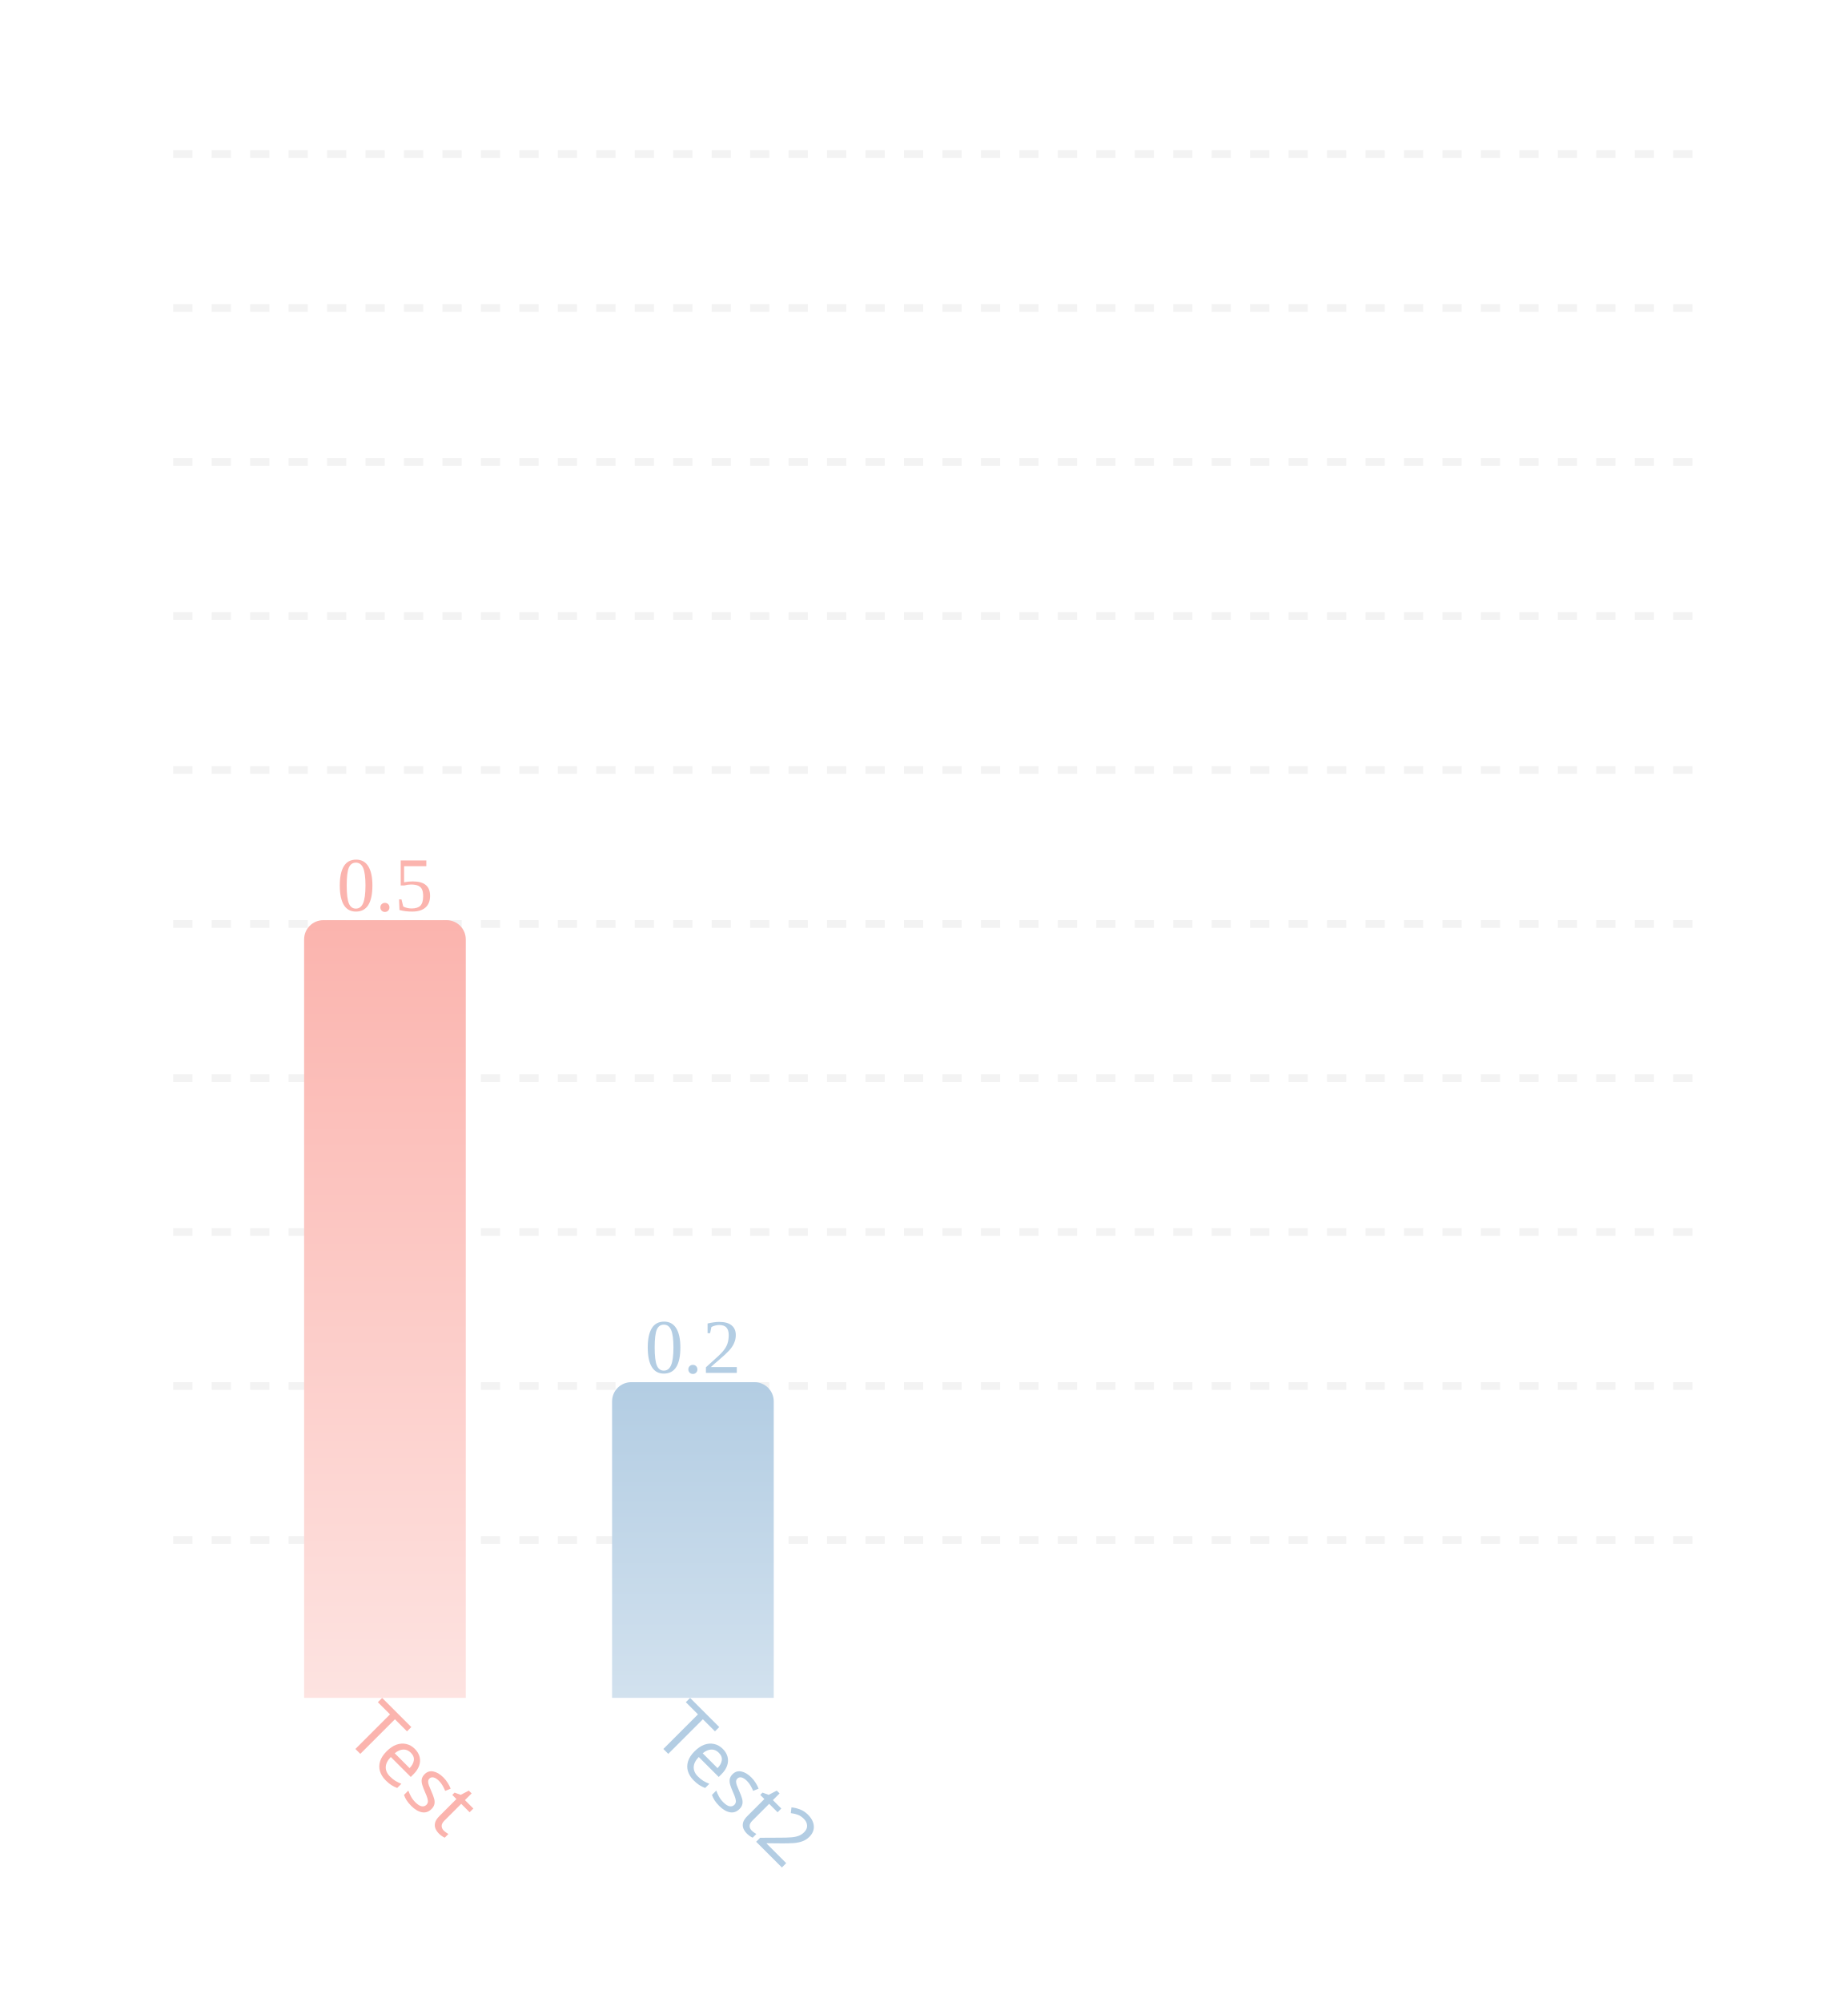
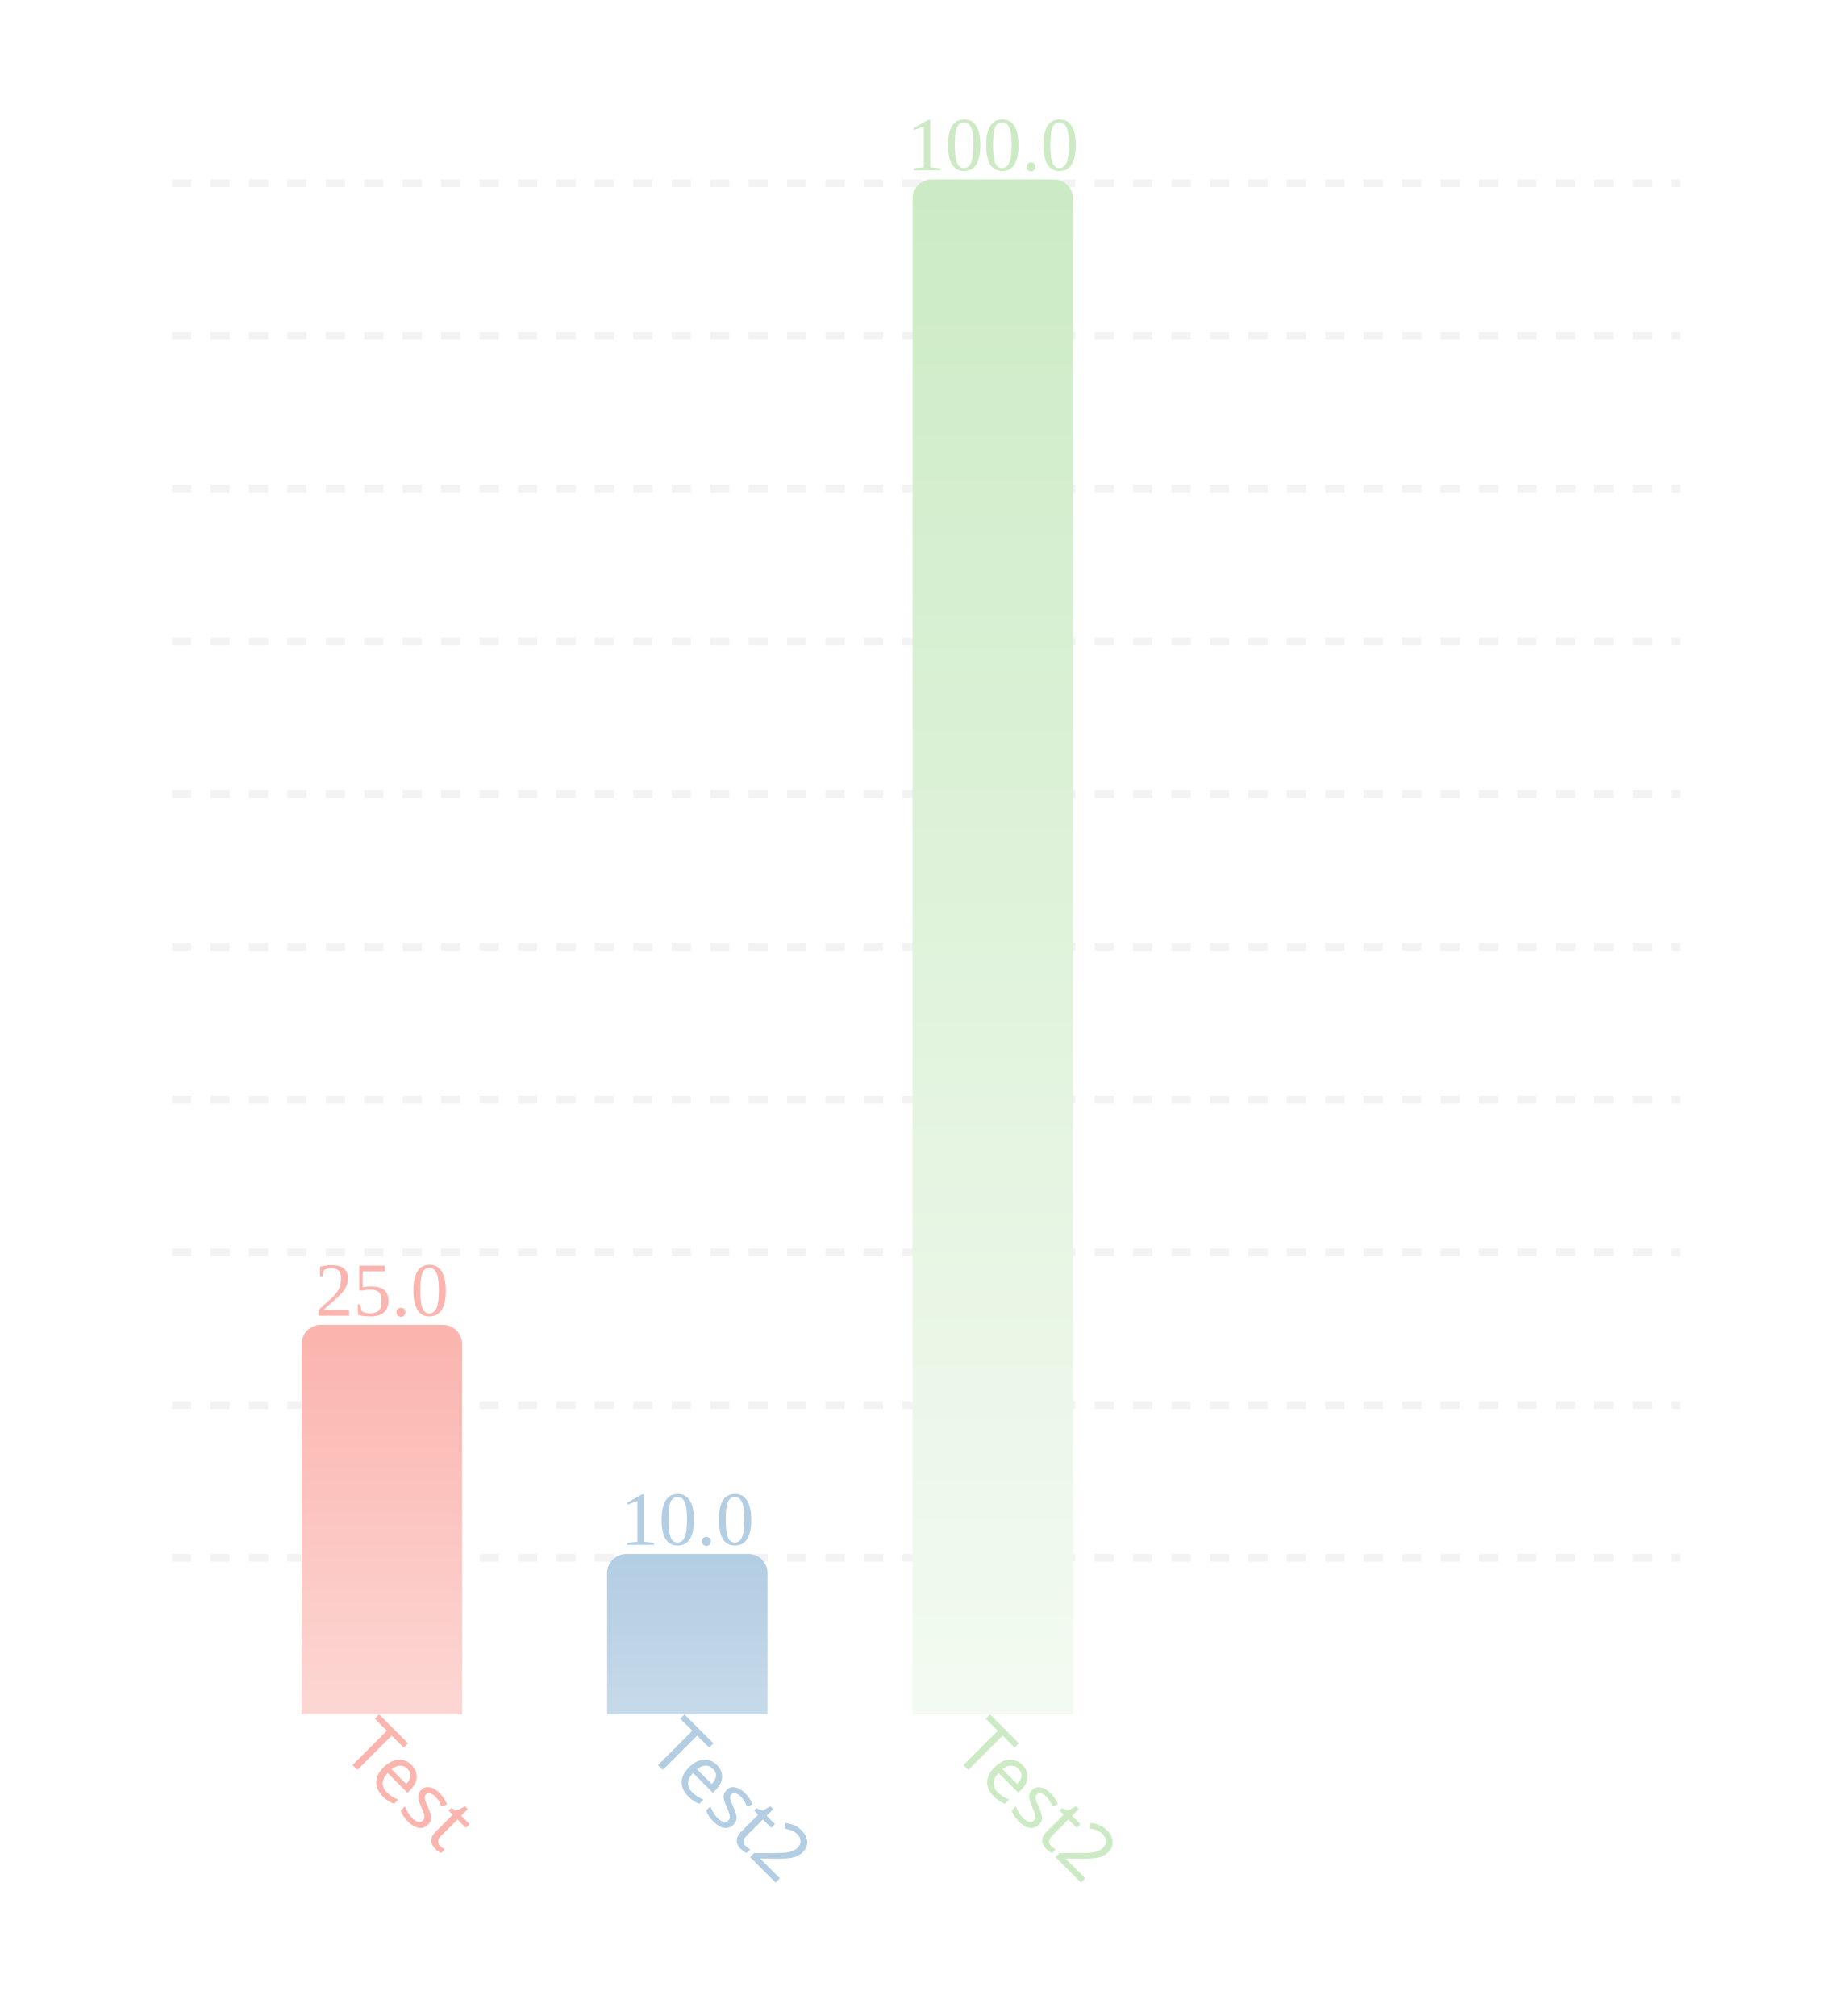
- <svg xmlns="http://www.w3.org/2000/svg" height="433.333" stroke-opacity="1" viewBox="0.0 0.0 400 433.333" font-size="1" width="400" stroke="rgb(0,0,0)" version="1.1">
+ <svg xmlns="http://www.w3.org/2000/svg" height="440" stroke-opacity="1" viewBox="0.0 0.0 400 440" font-size="1" width="400" stroke="rgb(0,0,0)" version="1.1">
  <defs />
-   <g stroke-linejoin="miter" stroke-opacity="1.0" fill-opacity="0.0" opacity="5.0e-2" stroke="rgb(0,0,0)" stroke-width="1.665" fill="rgb(0,0,0)" stroke-dashoffset="4.163" stroke-linecap="butt" stroke-miterlimit="10.0" stroke-dasharray="4.163,4.163">
-     <path d="M 33.333,333.333 h 333.333 " />
+   <g stroke-linejoin="miter" stroke-opacity="1.0" fill-opacity="0.0" opacity="5.0e-2" stroke="rgb(0,0,0)" stroke-width="1.678" fill="rgb(0,0,0)" stroke-dashoffset="4.195" stroke-linecap="butt" stroke-miterlimit="10.0" stroke-dasharray="4.195,4.195">
+     <path d="M 33.333,340 h 333.333 " />
  </g>
-   <g stroke-linejoin="miter" stroke-opacity="1.0" fill-opacity="0.0" opacity="5.0e-2" stroke="rgb(0,0,0)" stroke-width="1.665" fill="rgb(0,0,0)" stroke-dashoffset="4.163" stroke-linecap="butt" stroke-miterlimit="10.0" stroke-dasharray="4.163,4.163">
-     <path d="M 33.333,300 h 333.333 " />
+   <g stroke-linejoin="miter" stroke-opacity="1.0" fill-opacity="0.0" opacity="5.0e-2" stroke="rgb(0,0,0)" stroke-width="1.678" fill="rgb(0,0,0)" stroke-dashoffset="4.195" stroke-linecap="butt" stroke-miterlimit="10.0" stroke-dasharray="4.195,4.195">
+     <path d="M 33.333,306.667 h 333.333 " />
  </g>
-   <g stroke-linejoin="miter" stroke-opacity="1.0" fill-opacity="0.0" opacity="5.0e-2" stroke="rgb(0,0,0)" stroke-width="1.665" fill="rgb(0,0,0)" stroke-dashoffset="4.163" stroke-linecap="butt" stroke-miterlimit="10.0" stroke-dasharray="4.163,4.163">
-     <path d="M 33.333,266.667 h 333.333 " />
+   <g stroke-linejoin="miter" stroke-opacity="1.0" fill-opacity="0.0" opacity="5.0e-2" stroke="rgb(0,0,0)" stroke-width="1.678" fill="rgb(0,0,0)" stroke-dashoffset="4.195" stroke-linecap="butt" stroke-miterlimit="10.0" stroke-dasharray="4.195,4.195">
+     <path d="M 33.333,273.333 h 333.333 " />
  </g>
-   <g stroke-linejoin="miter" stroke-opacity="1.0" fill-opacity="0.0" opacity="5.0e-2" stroke="rgb(0,0,0)" stroke-width="1.665" fill="rgb(0,0,0)" stroke-dashoffset="4.163" stroke-linecap="butt" stroke-miterlimit="10.0" stroke-dasharray="4.163,4.163">
-     <path d="M 33.333,233.333 h 333.333 " />
+   <g stroke-linejoin="miter" stroke-opacity="1.0" fill-opacity="0.0" opacity="5.0e-2" stroke="rgb(0,0,0)" stroke-width="1.678" fill="rgb(0,0,0)" stroke-dashoffset="4.195" stroke-linecap="butt" stroke-miterlimit="10.0" stroke-dasharray="4.195,4.195">
+     <path d="M 33.333,240 h 333.333 " />
  </g>
-   <g stroke-linejoin="miter" stroke-opacity="1.0" fill-opacity="0.0" opacity="5.0e-2" stroke="rgb(0,0,0)" stroke-width="1.665" fill="rgb(0,0,0)" stroke-dashoffset="4.163" stroke-linecap="butt" stroke-miterlimit="10.0" stroke-dasharray="4.163,4.163">
-     <path d="M 33.333,200 h 333.333 " />
+   <g stroke-linejoin="miter" stroke-opacity="1.0" fill-opacity="0.0" opacity="5.0e-2" stroke="rgb(0,0,0)" stroke-width="1.678" fill="rgb(0,0,0)" stroke-dashoffset="4.195" stroke-linecap="butt" stroke-miterlimit="10.0" stroke-dasharray="4.195,4.195">
+     <path d="M 33.333,206.667 h 333.333 " />
  </g>
-   <g stroke-linejoin="miter" stroke-opacity="1.0" fill-opacity="0.0" opacity="5.0e-2" stroke="rgb(0,0,0)" stroke-width="1.665" fill="rgb(0,0,0)" stroke-dashoffset="4.163" stroke-linecap="butt" stroke-miterlimit="10.0" stroke-dasharray="4.163,4.163">
-     <path d="M 33.333,166.667 h 333.333 " />
+   <g stroke-linejoin="miter" stroke-opacity="1.0" fill-opacity="0.0" opacity="5.0e-2" stroke="rgb(0,0,0)" stroke-width="1.678" fill="rgb(0,0,0)" stroke-dashoffset="4.195" stroke-linecap="butt" stroke-miterlimit="10.0" stroke-dasharray="4.195,4.195">
+     <path d="M 33.333,173.333 h 333.333 " />
  </g>
-   <g stroke-linejoin="miter" stroke-opacity="1.0" fill-opacity="0.0" opacity="5.0e-2" stroke="rgb(0,0,0)" stroke-width="1.665" fill="rgb(0,0,0)" stroke-dashoffset="4.163" stroke-linecap="butt" stroke-miterlimit="10.0" stroke-dasharray="4.163,4.163">
-     <path d="M 33.333,133.333 h 333.333 " />
+   <g stroke-linejoin="miter" stroke-opacity="1.0" fill-opacity="0.0" opacity="5.0e-2" stroke="rgb(0,0,0)" stroke-width="1.678" fill="rgb(0,0,0)" stroke-dashoffset="4.195" stroke-linecap="butt" stroke-miterlimit="10.0" stroke-dasharray="4.195,4.195">
+     <path d="M 33.333,140 h 333.333 " />
  </g>
-   <g stroke-linejoin="miter" stroke-opacity="1.0" fill-opacity="0.0" opacity="5.0e-2" stroke="rgb(0,0,0)" stroke-width="1.665" fill="rgb(0,0,0)" stroke-dashoffset="4.163" stroke-linecap="butt" stroke-miterlimit="10.0" stroke-dasharray="4.163,4.163">
-     <path d="M 33.333,100 h 333.333 " />
+   <g stroke-linejoin="miter" stroke-opacity="1.0" fill-opacity="0.0" opacity="5.0e-2" stroke="rgb(0,0,0)" stroke-width="1.678" fill="rgb(0,0,0)" stroke-dashoffset="4.195" stroke-linecap="butt" stroke-miterlimit="10.0" stroke-dasharray="4.195,4.195">
+     <path d="M 33.333,106.667 h 333.333 " />
  </g>
-   <g stroke-linejoin="miter" stroke-opacity="1.0" fill-opacity="0.0" opacity="5.0e-2" stroke="rgb(0,0,0)" stroke-width="1.665" fill="rgb(0,0,0)" stroke-dashoffset="4.163" stroke-linecap="butt" stroke-miterlimit="10.0" stroke-dasharray="4.163,4.163">
-     <path d="M 33.333,66.667 h 333.333 " />
+   <g stroke-linejoin="miter" stroke-opacity="1.0" fill-opacity="0.0" opacity="5.0e-2" stroke="rgb(0,0,0)" stroke-width="1.678" fill="rgb(0,0,0)" stroke-dashoffset="4.195" stroke-linecap="butt" stroke-miterlimit="10.0" stroke-dasharray="4.195,4.195">
+     <path d="M 33.333,73.333 h 333.333 " />
  </g>
-   <g stroke-linejoin="miter" stroke-opacity="1.0" fill-opacity="0.0" opacity="5.0e-2" stroke="rgb(0,0,0)" stroke-width="1.665" fill="rgb(0,0,0)" stroke-dashoffset="4.163" stroke-linecap="butt" stroke-miterlimit="10.0" stroke-dasharray="4.163,4.163">
-     <path d="M 33.333,33.333 h 333.333 " />
+   <g stroke-linejoin="miter" stroke-opacity="1.0" fill-opacity="0.0" opacity="5.0e-2" stroke="rgb(0,0,0)" stroke-width="1.678" fill="rgb(0,0,0)" stroke-dashoffset="4.195" stroke-linecap="butt" stroke-miterlimit="10.0" stroke-dasharray="4.195,4.195">
+     <path d="M 33.333,40 h 333.333 " />
  </g>
-   <g stroke-linejoin="miter" stroke-opacity="1.0" fill-opacity="1.0" font-size="16.667px" stroke="rgb(0,0,0)" stroke-width="1.665" fill="rgb(179,205,227)" stroke-linecap="butt" stroke-miterlimit="10.0">
-     <text dominant-baseline="middle" transform="matrix(1,0,0,1,150,293.3333)" stroke="none" text-anchor="middle">0.2</text>
+   <g stroke-linejoin="miter" stroke-opacity="1.0" fill-opacity="1.0" font-size="16.667px" stroke="rgb(0,0,0)" stroke-width="1.678" fill="rgb(204,235,197)" stroke-linecap="butt" stroke-miterlimit="10.0">
+     <text dominant-baseline="middle" transform="matrix(1,0,0,1,216.6667,33.3333)" stroke="none" text-anchor="middle">100.0</text>
  </g>
-   <g stroke-linejoin="miter" stroke-opacity="1.0" fill-opacity="1.0" font-size="16.667px" stroke="rgb(0,0,0)" stroke-width="1.665" fill="rgb(179,205,227)" stroke-linecap="butt" font-family="Tahoma" stroke-miterlimit="10.0">
-     <text dominant-baseline="text-before-edge" transform="matrix(0.7071,0.7071,-0.7071,0.7071,150,366.6667)" stroke="none" text-anchor="start">Test2</text>
+   <g stroke-linejoin="miter" stroke-opacity="1.0" fill-opacity="1.0" font-size="16.667px" stroke="rgb(0,0,0)" stroke-width="1.678" fill="rgb(204,235,197)" stroke-linecap="butt" font-family="Tahoma" stroke-miterlimit="10.0">
+     <text dominant-baseline="text-before-edge" transform="matrix(0.7071,0.7071,-0.7071,0.7071,216.6667,373.3333)" stroke="none" text-anchor="start">Test2</text>
  </g>
  <defs>
-     <linearGradient x2="0" y1="-0.3" gradientUnits="userSpaceOnUse" spreadMethod="pad" gradientTransform="matrix(333.3333,-0,0,-333.3333,150,366.6667)" id="gradient24" y2="0.2" x1="0">
+     <linearGradient x2="0" y1="-0.3" gradientUnits="userSpaceOnUse" spreadMethod="pad" gradientTransform="matrix(333.3333,-0,0,-333.3333,216.6667,373.3333)" id="gradient24" y2="1" x1="0">
+       <stop stop-opacity="1" offset="0" stop-color="rgb(255,255,255)" />
+       <stop stop-opacity="1" offset="1" stop-color="rgb(204,235,197)" />
+     </linearGradient>
+   </defs>
+   <defs>
+     <linearGradient x2="0" y1="-0.3" gradientUnits="userSpaceOnUse" spreadMethod="pad" gradientTransform="matrix(333.3333,-0,0,-333.3333,216.6667,373.3333)" id="gradient21" y2="1" x1="0">
+       <stop stop-opacity="1" offset="0" stop-color="rgb(255,255,255)" />
+       <stop stop-opacity="1" offset="1" stop-color="rgb(204,235,197)" />
+     </linearGradient>
+   </defs>
+   <g stroke-linejoin="miter" stroke-opacity="1" fill-opacity="1" stroke="url(#gradient21)" stroke-width="1.678" fill="url(#gradient24)" stroke-linecap="butt" stroke-miterlimit="10.0">
+     <path d="M 233.333,373.333 v -330 c 0,-1.841 -1.492,-3.333 -3.333 -3.333h -26.667 c -1.841,-0 -3.333,1.492 -3.333 3.333v 330 Z" />
+   </g>
+   <g stroke-linejoin="miter" stroke-opacity="1.0" fill-opacity="1.0" font-size="16.667px" stroke="rgb(0,0,0)" stroke-width="1.678" fill="rgb(179,205,227)" stroke-linecap="butt" stroke-miterlimit="10.0">
+     <text dominant-baseline="middle" transform="matrix(1,0,0,1,150,333.3333)" stroke="none" text-anchor="middle">10.0</text>
+   </g>
+   <g stroke-linejoin="miter" stroke-opacity="1.0" fill-opacity="1.0" font-size="16.667px" stroke="rgb(0,0,0)" stroke-width="1.678" fill="rgb(179,205,227)" stroke-linecap="butt" font-family="Tahoma" stroke-miterlimit="10.0">
+     <text dominant-baseline="text-before-edge" transform="matrix(0.7071,0.7071,-0.7071,0.7071,150,373.3333)" stroke="none" text-anchor="start">Test2</text>
+   </g>
+   <defs>
+     <linearGradient x2="0" y1="-0.3" gradientUnits="userSpaceOnUse" spreadMethod="pad" gradientTransform="matrix(333.3333,-0,0,-333.3333,150,373.3333)" id="gradient30" y2="0.1" x1="0">
      <stop stop-opacity="1" offset="0" stop-color="rgb(255,255,255)" />
      <stop stop-opacity="1" offset="1" stop-color="rgb(179,205,227)" />
    </linearGradient>
  </defs>
  <defs>
-     <linearGradient x2="0" y1="-0.3" gradientUnits="userSpaceOnUse" spreadMethod="pad" gradientTransform="matrix(333.3333,-0,0,-333.3333,150,366.6667)" id="gradient21" y2="0.2" x1="0">
+     <linearGradient x2="0" y1="-0.3" gradientUnits="userSpaceOnUse" spreadMethod="pad" gradientTransform="matrix(333.3333,-0,0,-333.3333,150,373.3333)" id="gradient23" y2="0.1" x1="0">
      <stop stop-opacity="1" offset="0" stop-color="rgb(255,255,255)" />
      <stop stop-opacity="1" offset="1" stop-color="rgb(179,205,227)" />
    </linearGradient>
  </defs>
-   <g stroke-linejoin="miter" stroke-opacity="1" fill-opacity="1" stroke="url(#gradient21)" stroke-width="1.665" fill="url(#gradient24)" stroke-linecap="butt" stroke-miterlimit="10.0">
-     <path d="M 166.667,366.667 v -63.333 c 0,-1.841 -1.492,-3.333 -3.333 -3.333h -26.667 c -1.841,-0 -3.333,1.492 -3.333 3.333v 63.333 Z" />
+   <g stroke-linejoin="miter" stroke-opacity="1" fill-opacity="1" stroke="url(#gradient23)" stroke-width="1.678" fill="url(#gradient30)" stroke-linecap="butt" stroke-miterlimit="10.0">
+     <path d="M 166.667,373.333 v -30 c 0,-1.841 -1.492,-3.333 -3.333 -3.333h -26.667 c -1.841,-0 -3.333,1.492 -3.333 3.333v 30 Z" />
  </g>
-   <g stroke-linejoin="miter" stroke-opacity="1.0" fill-opacity="1.0" font-size="16.667px" stroke="rgb(0,0,0)" stroke-width="1.665" fill="rgb(251,180,174)" stroke-linecap="butt" stroke-miterlimit="10.0">
-     <text dominant-baseline="middle" transform="matrix(1,0,0,1,83.3333,193.3333)" stroke="none" text-anchor="middle">0.5</text>
+   <g stroke-linejoin="miter" stroke-opacity="1.0" fill-opacity="1.0" font-size="16.667px" stroke="rgb(0,0,0)" stroke-width="1.678" fill="rgb(251,180,174)" stroke-linecap="butt" stroke-miterlimit="10.0">
+     <text dominant-baseline="middle" transform="matrix(1,0,0,1,83.3333,283.3333)" stroke="none" text-anchor="middle">25.0</text>
  </g>
-   <g stroke-linejoin="miter" stroke-opacity="1.0" fill-opacity="1.0" font-size="16.667px" stroke="rgb(0,0,0)" stroke-width="1.665" fill="rgb(251,180,174)" stroke-linecap="butt" font-family="Tahoma" stroke-miterlimit="10.0">
-     <text dominant-baseline="text-before-edge" transform="matrix(0.7071,0.7071,-0.7071,0.7071,83.3333,366.6667)" stroke="none" text-anchor="start">Test</text>
+   <g stroke-linejoin="miter" stroke-opacity="1.0" fill-opacity="1.0" font-size="16.667px" stroke="rgb(0,0,0)" stroke-width="1.678" fill="rgb(251,180,174)" stroke-linecap="butt" font-family="Tahoma" stroke-miterlimit="10.0">
+     <text dominant-baseline="text-before-edge" transform="matrix(0.7071,0.7071,-0.7071,0.7071,83.3333,373.3333)" stroke="none" text-anchor="start">Test</text>
  </g>
  <defs>
-     <linearGradient x2="0" y1="-0.3" gradientUnits="userSpaceOnUse" spreadMethod="pad" gradientTransform="matrix(333.3333,-0,0,-333.3333,83.3333,366.6667)" id="gradient30" y2="0.5" x1="0">
+     <linearGradient x2="0" y1="-0.3" gradientUnits="userSpaceOnUse" spreadMethod="pad" gradientTransform="matrix(333.3333,-0,0,-333.3333,83.3333,373.3333)" id="gradient36" y2="0.25" x1="0">
      <stop stop-opacity="1" offset="0" stop-color="rgb(255,255,255)" />
      <stop stop-opacity="1" offset="1" stop-color="rgb(251,180,174)" />
    </linearGradient>
  </defs>
  <defs>
-     <linearGradient x2="0" y1="-0.3" gradientUnits="userSpaceOnUse" spreadMethod="pad" gradientTransform="matrix(333.3333,-0,0,-333.3333,83.3333,366.6667)" id="gradient23" y2="0.5" x1="0">
+     <linearGradient x2="0" y1="-0.3" gradientUnits="userSpaceOnUse" spreadMethod="pad" gradientTransform="matrix(333.3333,-0,0,-333.3333,83.3333,373.3333)" id="gradient25" y2="0.25" x1="0">
      <stop stop-opacity="1" offset="0" stop-color="rgb(255,255,255)" />
      <stop stop-opacity="1" offset="1" stop-color="rgb(251,180,174)" />
    </linearGradient>
  </defs>
-   <g stroke-linejoin="miter" stroke-opacity="1" fill-opacity="1" stroke="url(#gradient23)" stroke-width="1.665" fill="url(#gradient30)" stroke-linecap="butt" stroke-miterlimit="10.0">
-     <path d="M 100,366.667 v -163.333 c 0,-1.841 -1.492,-3.333 -3.333 -3.333h -26.667 c -1.841,-0 -3.333,1.492 -3.333 3.333v 163.333 Z" />
+   <g stroke-linejoin="miter" stroke-opacity="1" fill-opacity="1" stroke="url(#gradient25)" stroke-width="1.678" fill="url(#gradient36)" stroke-linecap="butt" stroke-miterlimit="10.0">
+     <path d="M 100,373.333 v -80 c 0,-1.841 -1.492,-3.333 -3.333 -3.333h -26.667 c -1.841,-0 -3.333,1.492 -3.333 3.333v 80 Z" />
  </g>
</svg>
